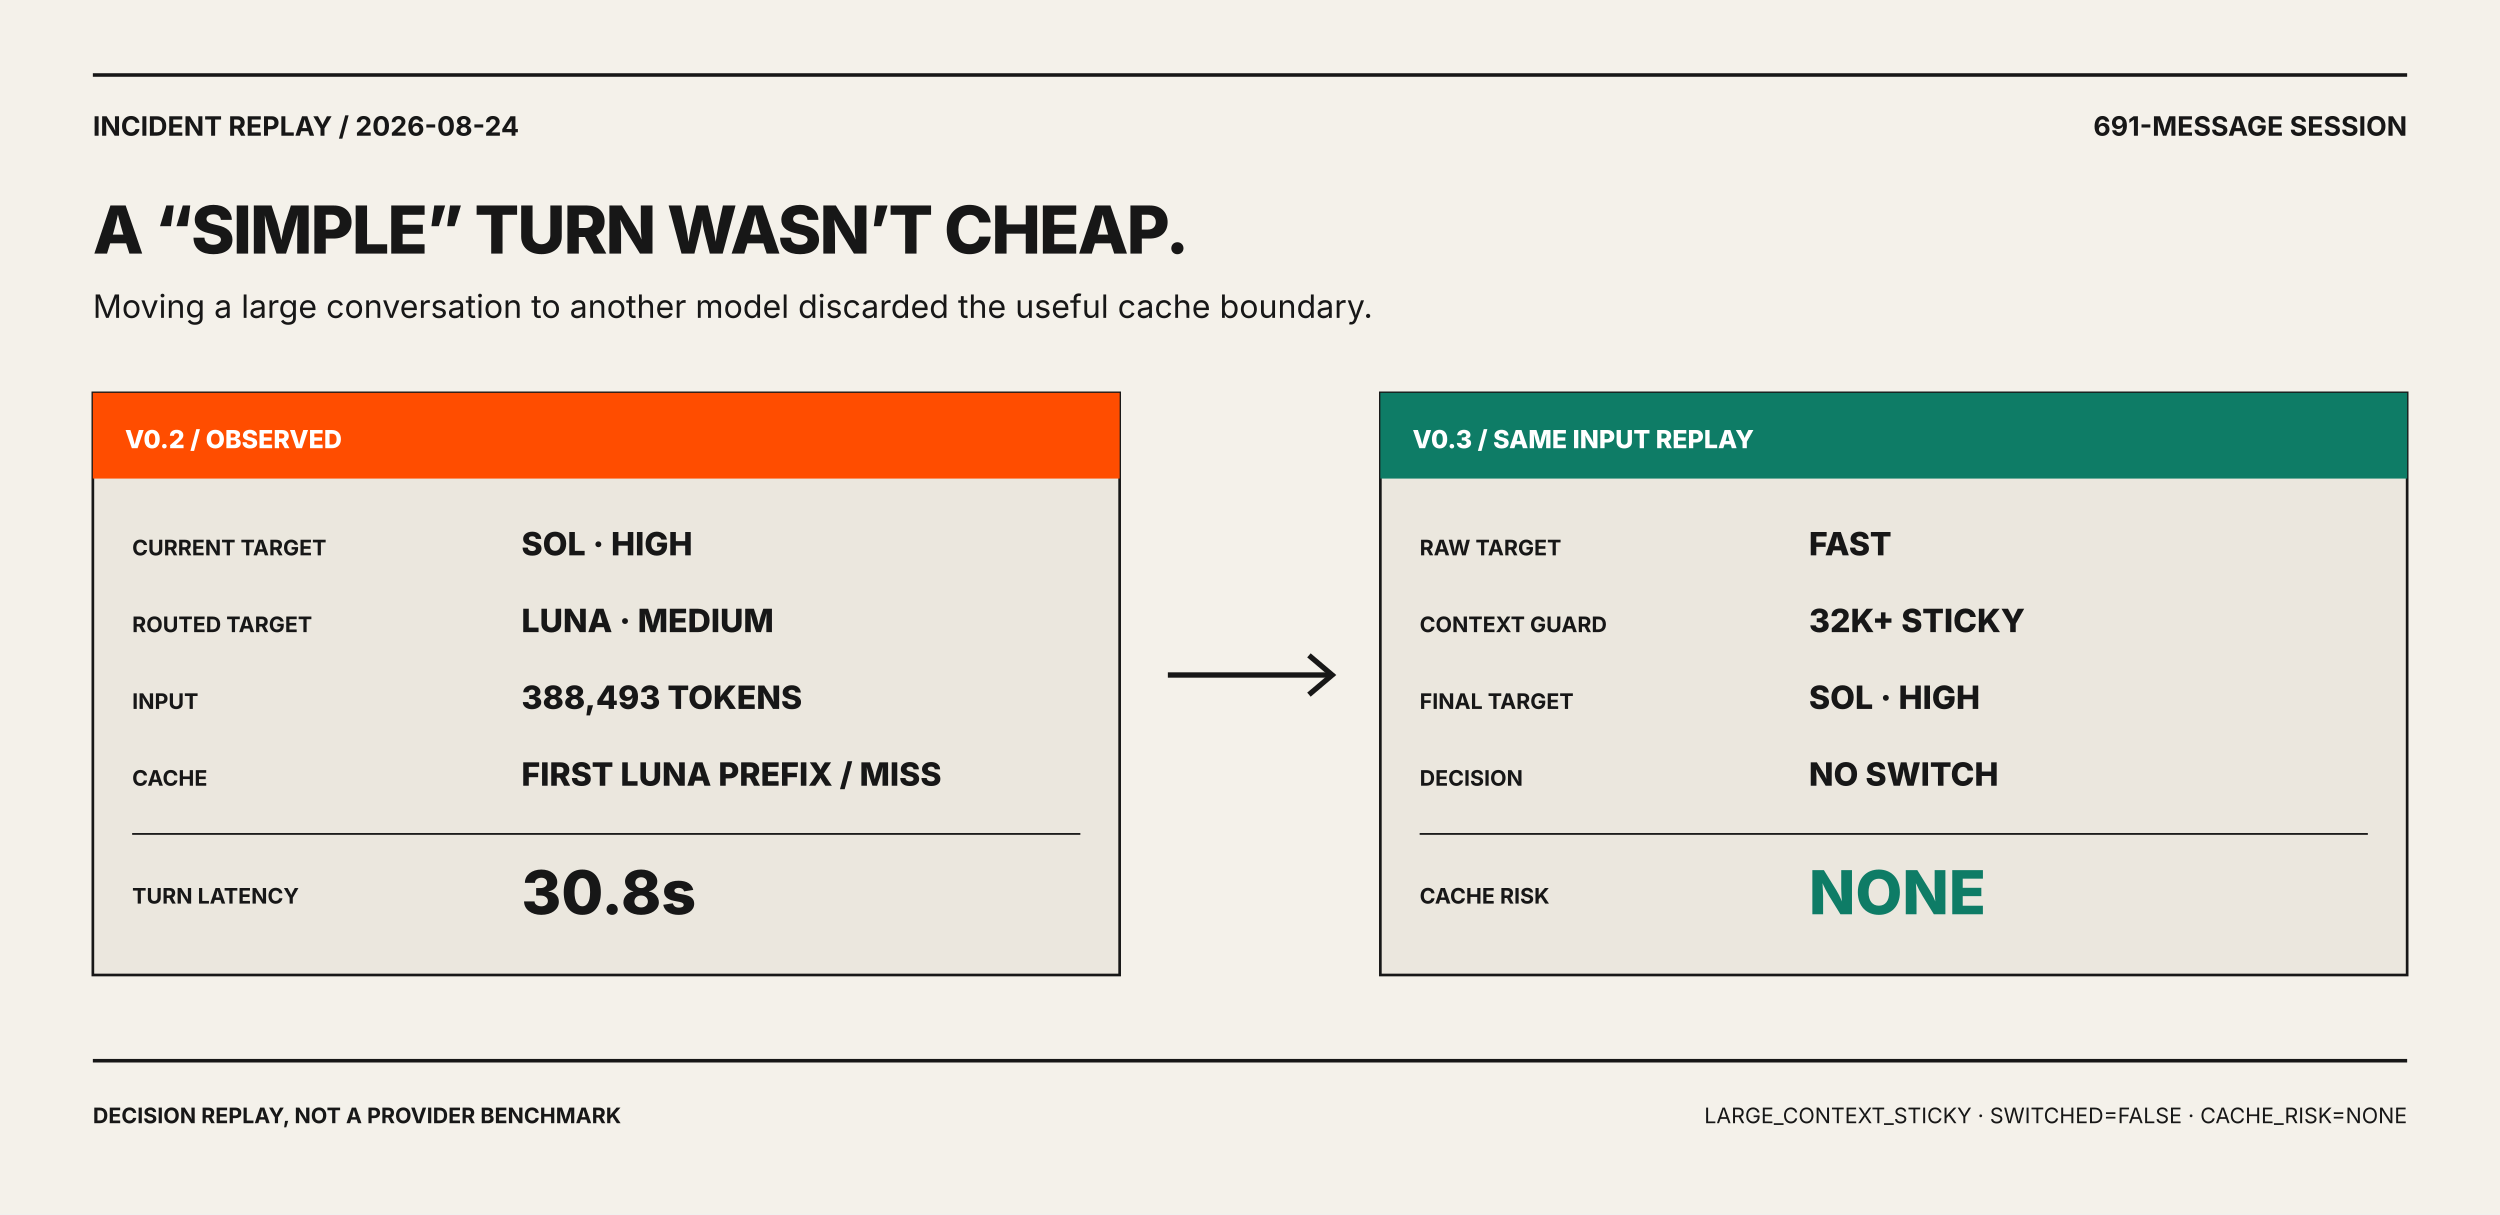
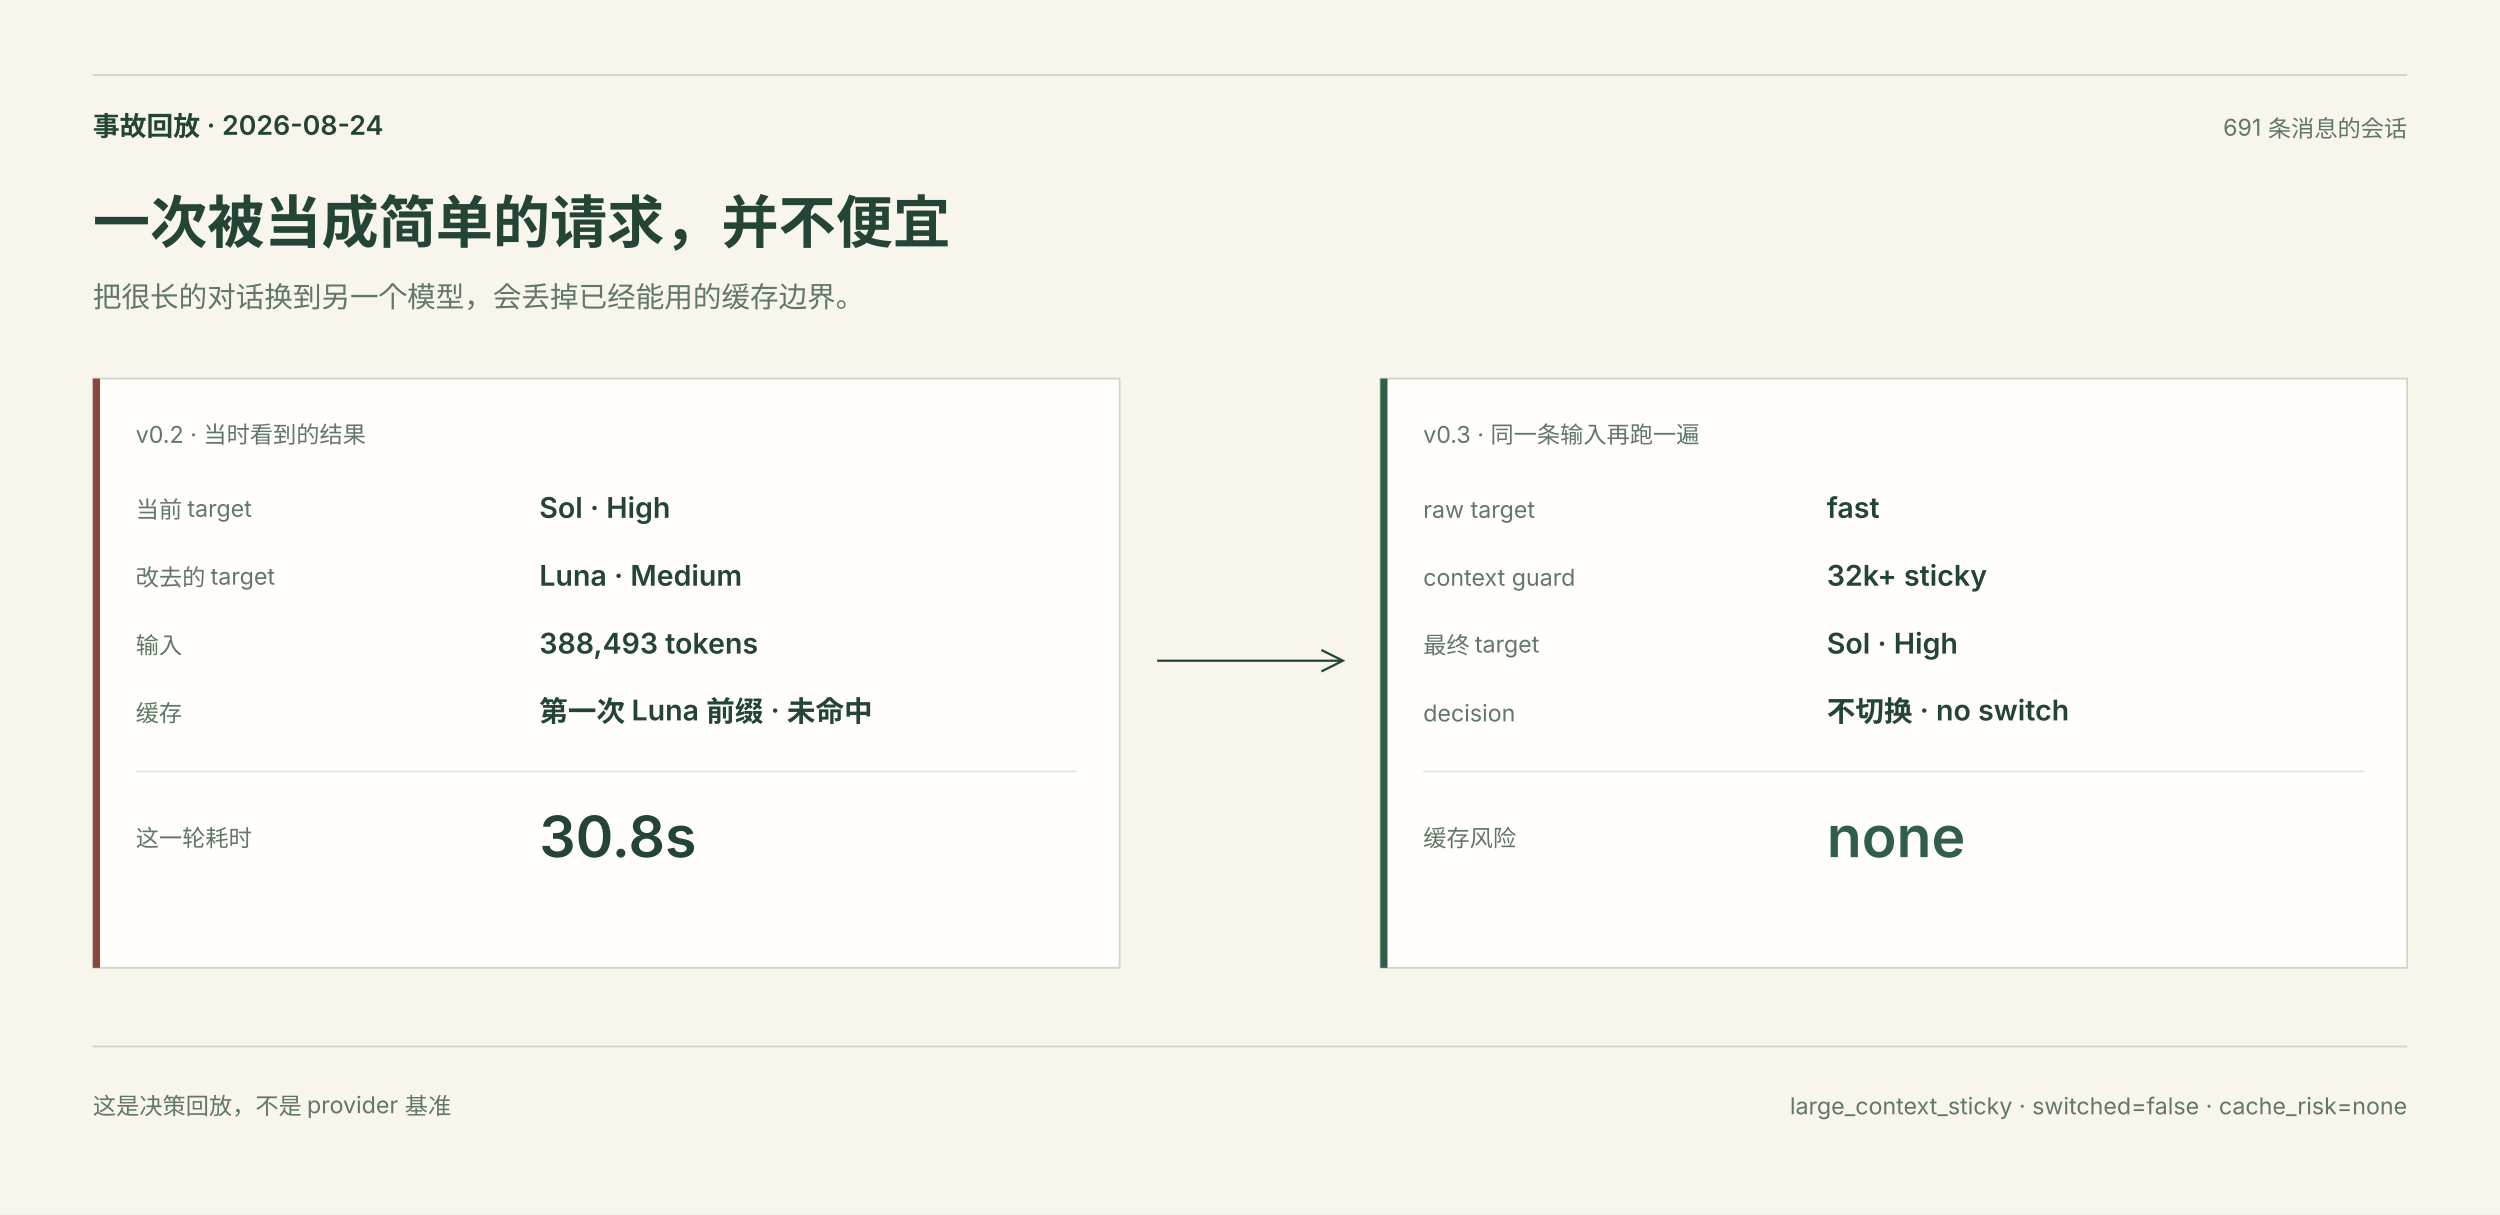
<svg xmlns="http://www.w3.org/2000/svg" width="1400" height="680" viewBox="0 0 1400 680" role="img" aria-labelledby="title desc">
-   <rect width="1400" height="680" fill="#f4f1ea" />
-   <g font-family="Inter,Arial,sans-serif" fill="#171717">
-     <line x1="52" y1="42" x2="1348" y2="42" stroke="#171717" stroke-width="2" />
-     <text x="52" y="76" font-size="15" font-weight="700">INCIDENT REPLAY / 2026-08-24</text>
-     <text x="1348" y="76" text-anchor="end" font-size="15" font-weight="700">691-MESSAGE SESSION</text>
-     <text x="52" y="142" font-size="37" font-weight="800" letter-spacing="-1">A “SIMPLE” TURN WASN’T CHEAP.</text>
-     <text x="52" y="178" font-size="18">Moving a large conversation to another model discarded the useful cache boundary.</text>
-     <g transform="translate(52 220)">
-       <rect width="575" height="326" fill="#ebe7de" stroke="#171717" stroke-width="1.5" />
-       <rect width="575" height="48" fill="#ff4d00" />
-       <text x="18" y="31" font-size="14" font-weight="800" fill="#fff">V0.2 / OBSERVED</text>
-       <text x="22" y="91" font-size="12" font-weight="700">CURRENT TARGET</text>
-       <text x="240" y="91" font-size="18" font-weight="800">SOL · HIGH</text>
-       <text x="22" y="134" font-size="12" font-weight="700">ROUTED TARGET</text>
-       <text x="240" y="134" font-size="18" font-weight="800">LUNA · MEDIUM</text>
-       <text x="22" y="177" font-size="12" font-weight="700">INPUT</text>
-       <text x="240" y="177" font-size="18" font-weight="800">388,493 TOKENS</text>
-       <text x="22" y="220" font-size="12" font-weight="700">CACHE</text>
-       <text x="240" y="220" font-size="18" font-weight="800">FIRST LUNA PREFIX / MISS</text>
-       <line x1="22" y1="247" x2="553" y2="247" stroke="#171717" />
-       <text x="22" y="286" font-size="12" font-weight="700">TURN LATENCY</text>
-       <text x="240" y="292" font-size="34" font-weight="800">30.8s</text>
+   <rect width="1400" height="680" fill="#f7f5ec" />
+   <g font-family="Inter, 'PingFang SC', 'Microsoft YaHei', 'Noto Sans SC', 'WenQuanYi Micro Hei', sans-serif" fill="#244536">
+     <line x1="52" y1="42" x2="1348" y2="42" stroke="#ccd7c6" />
+     <text x="52" y="76" font-size="15" font-weight="600">事故回放 · 2026-08-24</text>
+     <text x="1348" y="76" text-anchor="end" font-size="13" fill="#617768">691 条消息的会话</text>
+     <text x="52" y="136" font-size="32" font-weight="600">一次被当成简单的请求，并不便宜</text>
+     <text x="52" y="172" font-size="16" fill="#617768">把很长的对话换到另一个模型，会丢掉已经能用的缓存边界。</text>
+     <g transform="translate(52 212)">
+       <rect width="575" height="330" fill="#fffefa" stroke="#ccd7c6" />
+       <rect width="4" height="330" fill="#8d4540" />
+       <text x="24" y="36" font-size="13" fill="#617768">v0.2 · 当时看到的结果</text>
+       <text x="24" y="78" font-size="13" fill="#617768">当前 target</text>
+       <text x="250" y="78" font-size="16" font-weight="600">Sol · High</text>
+       <text x="24" y="116" font-size="13" fill="#617768">改去的 target</text>
+       <text x="250" y="116" font-size="16" font-weight="600">Luna · Medium</text>
+       <text x="24" y="154" font-size="13" fill="#617768">输入</text>
+       <text x="250" y="154" font-size="16" font-weight="600">388,493 tokens</text>
+       <text x="24" y="192" font-size="13" fill="#617768">缓存</text>
+       <text x="250" y="192" font-size="16" font-weight="600">第一次 Luna 前缀 · 未命中</text>
+       <line x1="24" y1="220" x2="551" y2="220" stroke="#e3ebe0" />
+       <text x="24" y="262" font-size="13" fill="#617768">这一轮耗时</text>
+       <text x="250" y="268" font-size="32" font-weight="600">30.8s</text>
    </g>
-     <g transform="translate(773 220)">
-       <rect width="575" height="326" fill="#ebe7de" stroke="#171717" stroke-width="1.5" />
-       <rect width="575" height="48" fill="#0e7c66" />
-       <text x="18" y="31" font-size="14" font-weight="800" fill="#fff">V0.3 / SAME INPUT REPLAY</text>
-       <text x="22" y="91" font-size="12" font-weight="700">RAW TARGET</text>
-       <text x="240" y="91" font-size="18" font-weight="800">FAST</text>
-       <text x="22" y="134" font-size="12" font-weight="700">CONTEXT GUARD</text>
-       <text x="240" y="134" font-size="18" font-weight="800">32K+ STICKY</text>
-       <text x="22" y="177" font-size="12" font-weight="700">FINAL TARGET</text>
-       <text x="240" y="177" font-size="18" font-weight="800">SOL · HIGH</text>
-       <text x="22" y="220" font-size="12" font-weight="700">DECISION</text>
-       <text x="240" y="220" font-size="18" font-weight="800">NO SWITCH</text>
-       <line x1="22" y1="247" x2="553" y2="247" stroke="#171717" />
-       <text x="22" y="286" font-size="12" font-weight="700">CACHE RISK</text>
-       <text x="240" y="292" font-size="34" font-weight="800" fill="#0e7c66">NONE</text>
+     <g transform="translate(773 212)">
+       <rect width="575" height="330" fill="#fffefa" stroke="#ccd7c6" />
+       <rect width="4" height="330" fill="#315e4b" />
+       <text x="24" y="36" font-size="13" fill="#617768">v0.3 · 同一条输入再跑一遍</text>
+       <text x="24" y="78" font-size="13" fill="#617768">raw target</text>
+       <text x="250" y="78" font-size="16" font-weight="600">fast</text>
+       <text x="24" y="116" font-size="13" fill="#617768">context guard</text>
+       <text x="250" y="116" font-size="16" font-weight="600">32k+ sticky</text>
+       <text x="24" y="154" font-size="13" fill="#617768">最终 target</text>
+       <text x="250" y="154" font-size="16" font-weight="600">Sol · High</text>
+       <text x="24" y="192" font-size="13" fill="#617768">decision</text>
+       <text x="250" y="192" font-size="16" font-weight="600">不切换 · no switch</text>
+       <line x1="24" y1="220" x2="551" y2="220" stroke="#e3ebe0" />
+       <text x="24" y="262" font-size="13" fill="#617768">缓存风险</text>
+       <text x="250" y="268" font-size="32" font-weight="600" fill="#315e4b">none</text>
    </g>
-     <path d="M654 378h92" stroke="#171717" stroke-width="3" />
-     <path d="M733 367l13 11-13 11" fill="none" stroke="#171717" stroke-width="3" />
-     <line x1="52" y1="594" x2="1348" y2="594" stroke="#171717" stroke-width="2" />
-     <text x="52" y="629" font-size="12" font-weight="700">DECISION REPLAY, NOT A PROVIDER BENCHMARK</text>
-     <text x="1348" y="629" text-anchor="end" font-size="12">LARGE_CONTEXT_STICKY · SWITCHED=FALSE · CACHE_RISK=NONE</text>
+     <path d="M648 370h104" stroke="#244536" stroke-width="1.25" />
+     <path d="M740 364l12 6-12 6" fill="none" stroke="#244536" stroke-width="1.25" />
+     <line x1="52" y1="586" x2="1348" y2="586" stroke="#ccd7c6" />
+     <text x="52" y="624" font-size="13" fill="#617768">这是决策回放，不是 provider 基准</text>
+     <text x="1348" y="624" text-anchor="end" font-size="13" fill="#617768">large_context_sticky · switched=false · cache_risk=none</text>
  </g>
</svg>
